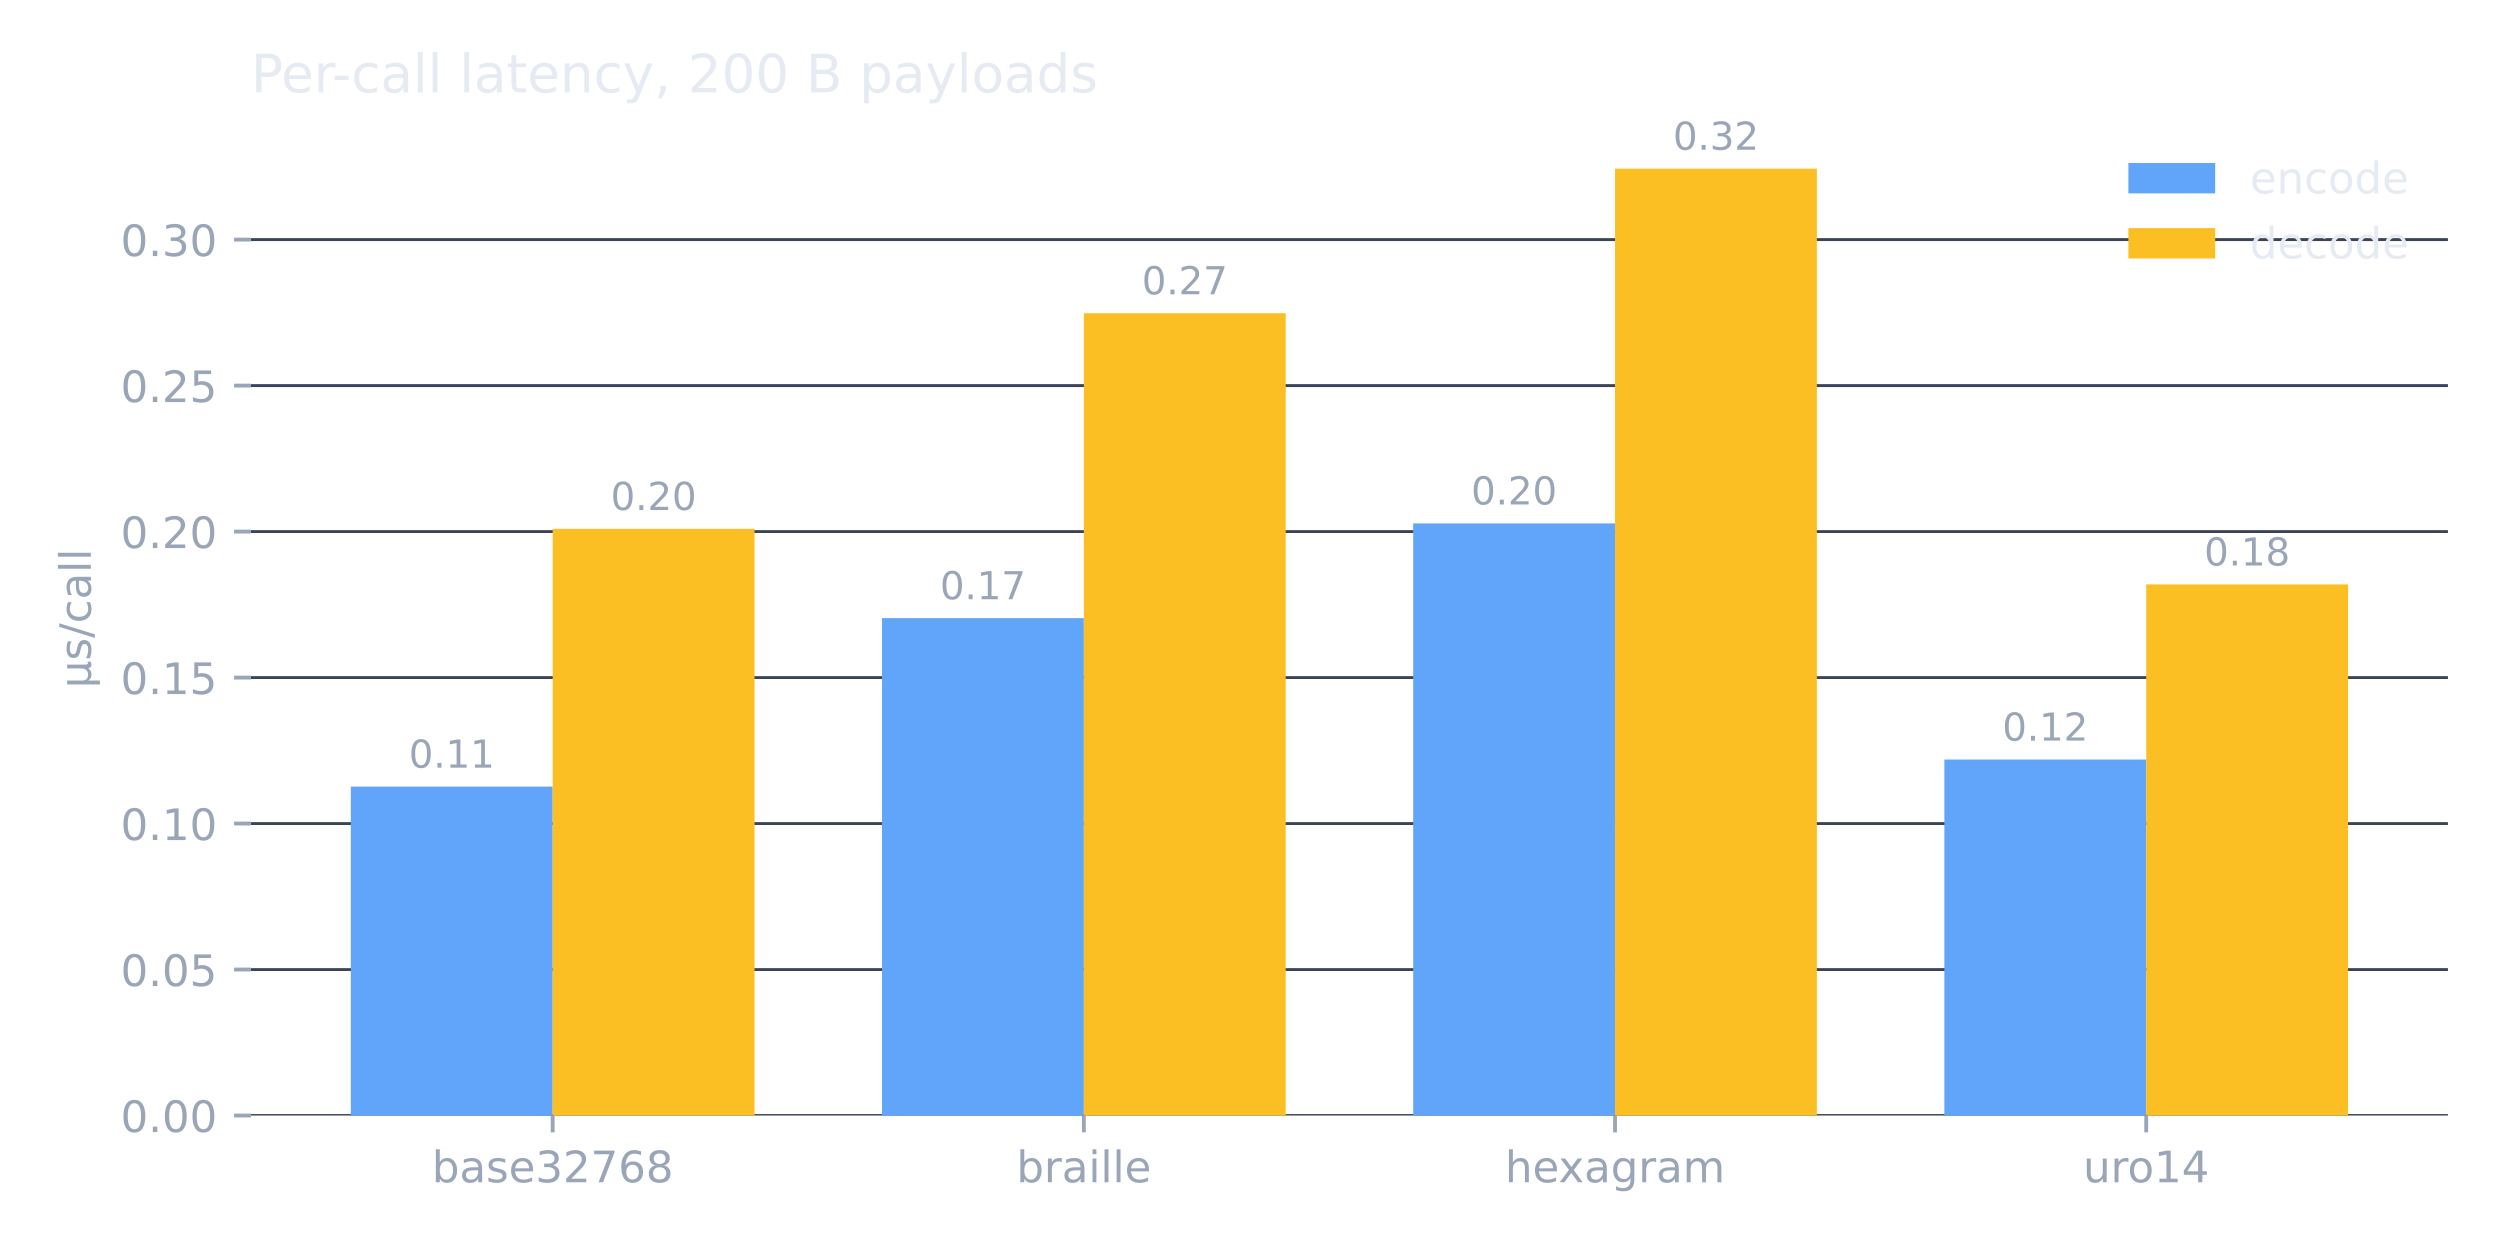
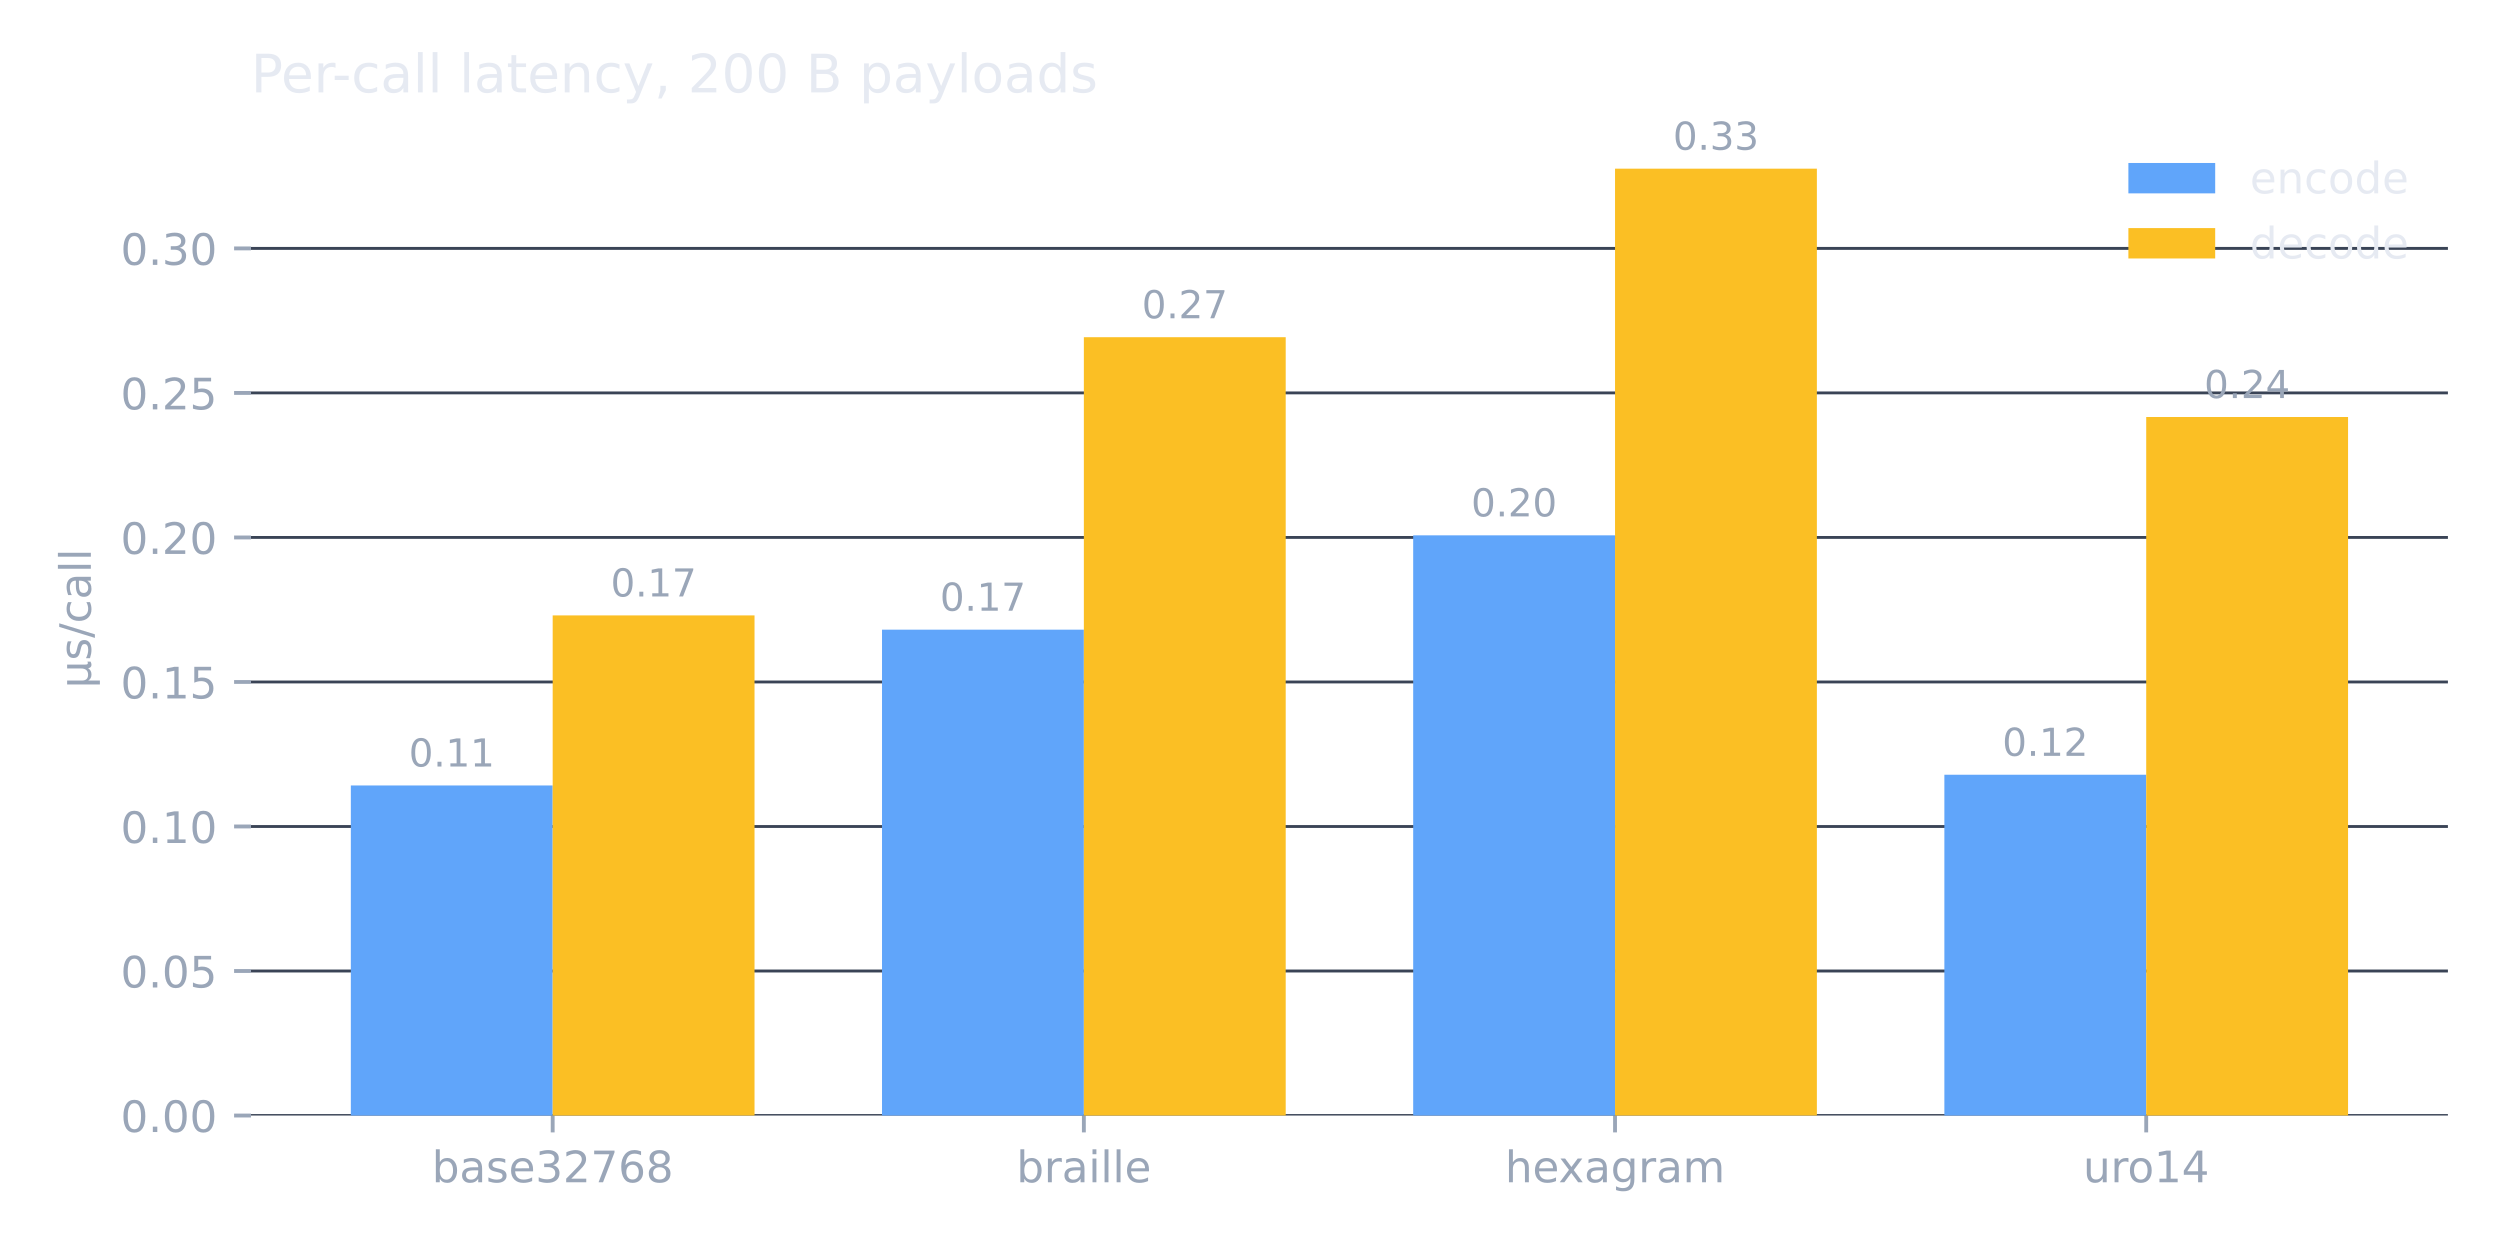
<svg xmlns="http://www.w3.org/2000/svg" xmlns:xlink="http://www.w3.org/1999/xlink" width="518.4pt" height="259.2pt" viewBox="0 0 518.4 259.2" version="1.1">
  <defs>
    <style type="text/css">*{stroke-linejoin: round; stroke-linecap: butt}</style>
  </defs>
  <g id="figure_1">
    <g id="patch_1">
      <path d="M 0 259.2  L 518.4 259.2  L 518.4 0  L 0 0  L 0 259.2  z " style="fill: none; opacity: 0" />
    </g>
    <g id="axes_1">
      <g id="patch_2">
        <path d="M 52.042 231.318  L 507.6 231.318  L 507.6 25.157  L 52.042 25.157  L 52.042 231.318  z " style="fill: none" />
      </g>
      <g id="matplotlib.axis_1">
        <g id="xtick_1">
          <g id="line2d_1">
            <defs>
              <path id="m7f91344757" d="M 0 0  L 0 3.5  " style="stroke: #9aa6b8; stroke-width: 0.8" />
            </defs>
            <g>
              <use xlink:href="#m7f91344757" x="114.604" y="231.318" style="fill: #9aa6b8; stroke: #9aa6b8; stroke-width: 0.8" />
            </g>
          </g>
          <g id="text_1">
            <g style="fill: #9aa6b8" transform="translate(89.56101 245.1565) scale(0.09 -0.09)">
              <defs>
                <path id="DejaVuSans-45" d="M 3116 1747  Q 3116 2381 2855 2742  Q 2594 3103 2138 3103  Q 1681 3103 1420 2742  Q 1159 2381 1159 1747  Q 1159 1113 1420 752  Q 1681 391 2138 391  Q 2594 391 2855 752  Q 3116 1113 3116 1747  z M 1159 2969  Q 1341 3281 1617 3432  Q 1894 3584 2278 3584  Q 2916 3584 3314 3078  Q 3713 2572 3713 1747  Q 3713 922 3314 415  Q 2916 -91 2278 -91  Q 1894 -91 1617 61  Q 1341 213 1159 525  L 1159 0  L 581 0  L 581 4863  L 1159 4863  L 1159 2969  z " transform="scale(0.015625)" />
                <path id="DejaVuSans-44" d="M 2194 1759  Q 1497 1759 1228 1600  Q 959 1441 959 1056  Q 959 750 1161 570  Q 1363 391 1709 391  Q 2188 391 2477 730  Q 2766 1069 2766 1631  L 2766 1759  L 2194 1759  z M 3341 1997  L 3341 0  L 2766 0  L 2766 531  Q 2569 213 2275 61  Q 1981 -91 1556 -91  Q 1019 -91 701 211  Q 384 513 384 1019  Q 384 1609 779 1909  Q 1175 2209 1959 2209  L 2766 2209  L 2766 2266  Q 2766 2663 2505 2880  Q 2244 3097 1772 3097  Q 1472 3097 1187 3025  Q 903 2953 641 2809  L 641 3341  Q 956 3463 1253 3523  Q 1550 3584 1831 3584  Q 2591 3584 2966 3190  Q 3341 2797 3341 1997  z " transform="scale(0.015625)" />
                <path id="DejaVuSans-56" d="M 2834 3397  L 2834 2853  Q 2591 2978 2328 3040  Q 2066 3103 1784 3103  Q 1356 3103 1142 2972  Q 928 2841 928 2578  Q 928 2378 1081 2264  Q 1234 2150 1697 2047  L 1894 2003  Q 2506 1872 2764 1633  Q 3022 1394 3022 966  Q 3022 478 2636 193  Q 2250 -91 1575 -91  Q 1294 -91 989 -36  Q 684 19 347 128  L 347 722  Q 666 556 975 473  Q 1284 391 1588 391  Q 1994 391 2212 530  Q 2431 669 2431 922  Q 2431 1156 2273 1281  Q 2116 1406 1581 1522  L 1381 1569  Q 847 1681 609 1914  Q 372 2147 372 2553  Q 372 3047 722 3315  Q 1072 3584 1716 3584  Q 2034 3584 2315 3537  Q 2597 3491 2834 3397  z " transform="scale(0.015625)" />
                <path id="DejaVuSans-48" d="M 3597 1894  L 3597 1613  L 953 1613  Q 991 1019 1311 708  Q 1631 397 2203 397  Q 2534 397 2845 478  Q 3156 559 3463 722  L 3463 178  Q 3153 47 2828 -22  Q 2503 -91 2169 -91  Q 1331 -91 842 396  Q 353 884 353 1716  Q 353 2575 817 3079  Q 1281 3584 2069 3584  Q 2775 3584 3186 3129  Q 3597 2675 3597 1894  z M 3022 2063  Q 3016 2534 2758 2815  Q 2500 3097 2075 3097  Q 1594 3097 1305 2825  Q 1016 2553 972 2059  L 3022 2063  z " transform="scale(0.015625)" />
                <path id="DejaVuSans-16" d="M 2597 2516  Q 3050 2419 3304 2112  Q 3559 1806 3559 1356  Q 3559 666 3084 287  Q 2609 -91 1734 -91  Q 1441 -91 1130 -33  Q 819 25 488 141  L 488 750  Q 750 597 1062 519  Q 1375 441 1716 441  Q 2309 441 2620 675  Q 2931 909 2931 1356  Q 2931 1769 2642 2001  Q 2353 2234 1838 2234  L 1294 2234  L 1294 2753  L 1863 2753  Q 2328 2753 2575 2939  Q 2822 3125 2822 3475  Q 2822 3834 2567 4026  Q 2313 4219 1838 4219  Q 1578 4219 1281 4162  Q 984 4106 628 3988  L 628 4550  Q 988 4650 1302 4700  Q 1616 4750 1894 4750  Q 2613 4750 3031 4423  Q 3450 4097 3450 3541  Q 3450 3153 3228 2886  Q 3006 2619 2597 2516  z " transform="scale(0.015625)" />
                <path id="DejaVuSans-15" d="M 1228 531  L 3431 531  L 3431 0  L 469 0  L 469 531  Q 828 903 1448 1529  Q 2069 2156 2228 2338  Q 2531 2678 2651 2914  Q 2772 3150 2772 3378  Q 2772 3750 2511 3984  Q 2250 4219 1831 4219  Q 1534 4219 1204 4116  Q 875 4013 500 3803  L 500 4441  Q 881 4594 1212 4672  Q 1544 4750 1819 4750  Q 2544 4750 2975 4387  Q 3406 4025 3406 3419  Q 3406 3131 3298 2873  Q 3191 2616 2906 2266  Q 2828 2175 2409 1742  Q 1991 1309 1228 531  z " transform="scale(0.015625)" />
                <path id="DejaVuSans-1a" d="M 525 4666  L 3525 4666  L 3525 4397  L 1831 0  L 1172 0  L 2766 4134  L 525 4134  L 525 4666  z " transform="scale(0.015625)" />
                <path id="DejaVuSans-19" d="M 2113 2584  Q 1688 2584 1439 2293  Q 1191 2003 1191 1497  Q 1191 994 1439 701  Q 1688 409 2113 409  Q 2538 409 2786 701  Q 3034 994 3034 1497  Q 3034 2003 2786 2293  Q 2538 2584 2113 2584  z M 3366 4563  L 3366 3988  Q 3128 4100 2886 4159  Q 2644 4219 2406 4219  Q 1781 4219 1451 3797  Q 1122 3375 1075 2522  Q 1259 2794 1537 2939  Q 1816 3084 2150 3084  Q 2853 3084 3261 2657  Q 3669 2231 3669 1497  Q 3669 778 3244 343  Q 2819 -91 2113 -91  Q 1303 -91 875 529  Q 447 1150 447 2328  Q 447 3434 972 4092  Q 1497 4750 2381 4750  Q 2619 4750 2861 4703  Q 3103 4656 3366 4563  z " transform="scale(0.015625)" />
                <path id="DejaVuSans-1b" d="M 2034 2216  Q 1584 2216 1326 1975  Q 1069 1734 1069 1313  Q 1069 891 1326 650  Q 1584 409 2034 409  Q 2484 409 2743 651  Q 3003 894 3003 1313  Q 3003 1734 2745 1975  Q 2488 2216 2034 2216  z M 1403 2484  Q 997 2584 770 2862  Q 544 3141 544 3541  Q 544 4100 942 4425  Q 1341 4750 2034 4750  Q 2731 4750 3128 4425  Q 3525 4100 3525 3541  Q 3525 3141 3298 2862  Q 3072 2584 2669 2484  Q 3125 2378 3379 2068  Q 3634 1759 3634 1313  Q 3634 634 3220 271  Q 2806 -91 2034 -91  Q 1263 -91 848 271  Q 434 634 434 1313  Q 434 1759 690 2068  Q 947 2378 1403 2484  z M 1172 3481  Q 1172 3119 1398 2916  Q 1625 2713 2034 2713  Q 2441 2713 2670 2916  Q 2900 3119 2900 3481  Q 2900 3844 2670 4047  Q 2441 4250 2034 4250  Q 1625 4250 1398 4047  Q 1172 3844 1172 3481  z " transform="scale(0.015625)" />
              </defs>
              <use xlink:href="#DejaVuSans-45" />
              <use xlink:href="#DejaVuSans-44" transform="translate(63.48438 0)" />
              <use xlink:href="#DejaVuSans-56" transform="translate(124.7656 0)" />
              <use xlink:href="#DejaVuSans-48" transform="translate(176.8594 0)" />
              <use xlink:href="#DejaVuSans-16" transform="translate(238.3906 0)" />
              <use xlink:href="#DejaVuSans-15" transform="translate(302.0156 0)" />
              <use xlink:href="#DejaVuSans-1a" transform="translate(365.6406 0)" />
              <use xlink:href="#DejaVuSans-19" transform="translate(429.2656 0)" />
              <use xlink:href="#DejaVuSans-1b" transform="translate(492.8906 0)" />
            </g>
          </g>
        </g>
        <g id="xtick_2">
          <g id="line2d_2">
            <g>
              <use xlink:href="#m7f91344757" x="224.749" y="231.318" style="fill: #9aa6b8; stroke: #9aa6b8; stroke-width: 0.8" />
            </g>
          </g>
          <g id="text_2">
            <g style="fill: #9aa6b8" transform="translate(210.765 245.1565) scale(0.09 -0.09)">
              <defs>
                <path id="DejaVuSans-55" d="M 2631 2963  Q 2534 3019 2420 3045  Q 2306 3072 2169 3072  Q 1681 3072 1420 2755  Q 1159 2438 1159 1844  L 1159 0  L 581 0  L 581 3500  L 1159 3500  L 1159 2956  Q 1341 3275 1631 3429  Q 1922 3584 2338 3584  Q 2397 3584 2469 3576  Q 2541 3569 2628 3553  L 2631 2963  z " transform="scale(0.015625)" />
                <path id="DejaVuSans-4c" d="M 603 3500  L 1178 3500  L 1178 0  L 603 0  L 603 3500  z M 603 4863  L 1178 4863  L 1178 4134  L 603 4134  L 603 4863  z " transform="scale(0.015625)" />
                <path id="DejaVuSans-4f" d="M 603 4863  L 1178 4863  L 1178 0  L 603 0  L 603 4863  z " transform="scale(0.015625)" />
              </defs>
              <use xlink:href="#DejaVuSans-45" />
              <use xlink:href="#DejaVuSans-55" transform="translate(63.48438 0)" />
              <use xlink:href="#DejaVuSans-44" transform="translate(104.5938 0)" />
              <use xlink:href="#DejaVuSans-4c" transform="translate(165.875 0)" />
              <use xlink:href="#DejaVuSans-4f" transform="translate(193.6562 0)" />
              <use xlink:href="#DejaVuSans-4f" transform="translate(221.4375 0)" />
              <use xlink:href="#DejaVuSans-48" transform="translate(249.2188 0)" />
            </g>
          </g>
        </g>
        <g id="xtick_3">
          <g id="line2d_3">
            <g>
              <use xlink:href="#m7f91344757" x="334.893" y="231.318" style="fill: #9aa6b8; stroke: #9aa6b8; stroke-width: 0.8" />
            </g>
          </g>
          <g id="text_3">
            <g style="fill: #9aa6b8" transform="translate(312.0826 245.1565) scale(0.09 -0.09)">
              <defs>
                <path id="DejaVuSans-4b" d="M 3513 2113  L 3513 0  L 2938 0  L 2938 2094  Q 2938 2591 2744 2837  Q 2550 3084 2163 3084  Q 1697 3084 1428 2787  Q 1159 2491 1159 1978  L 1159 0  L 581 0  L 581 4863  L 1159 4863  L 1159 2956  Q 1366 3272 1645 3428  Q 1925 3584 2291 3584  Q 2894 3584 3203 3211  Q 3513 2838 3513 2113  z " transform="scale(0.015625)" />
                <path id="DejaVuSans-5b" d="M 3513 3500  L 2247 1797  L 3578 0  L 2900 0  L 1881 1375  L 863 0  L 184 0  L 1544 1831  L 300 3500  L 978 3500  L 1906 2253  L 2834 3500  L 3513 3500  z " transform="scale(0.015625)" />
                <path id="DejaVuSans-4a" d="M 2906 1791  Q 2906 2416 2648 2759  Q 2391 3103 1925 3103  Q 1463 3103 1205 2759  Q 947 2416 947 1791  Q 947 1169 1205 825  Q 1463 481 1925 481  Q 2391 481 2648 825  Q 2906 1169 2906 1791  z M 3481 434  Q 3481 -459 3084 -895  Q 2688 -1331 1869 -1331  Q 1566 -1331 1297 -1286  Q 1028 -1241 775 -1147  L 775 -588  Q 1028 -725 1275 -790  Q 1522 -856 1778 -856  Q 2344 -856 2625 -561  Q 2906 -266 2906 331  L 2906 616  Q 2728 306 2450 153  Q 2172 0 1784 0  Q 1141 0 747 490  Q 353 981 353 1791  Q 353 2603 747 3093  Q 1141 3584 1784 3584  Q 2172 3584 2450 3431  Q 2728 3278 2906 2969  L 2906 3500  L 3481 3500  L 3481 434  z " transform="scale(0.015625)" />
                <path id="DejaVuSans-50" d="M 3328 2828  Q 3544 3216 3844 3400  Q 4144 3584 4550 3584  Q 5097 3584 5394 3201  Q 5691 2819 5691 2113  L 5691 0  L 5113 0  L 5113 2094  Q 5113 2597 4934 2840  Q 4756 3084 4391 3084  Q 3944 3084 3684 2787  Q 3425 2491 3425 1978  L 3425 0  L 2847 0  L 2847 2094  Q 2847 2600 2669 2842  Q 2491 3084 2119 3084  Q 1678 3084 1418 2786  Q 1159 2488 1159 1978  L 1159 0  L 581 0  L 581 3500  L 1159 3500  L 1159 2956  Q 1356 3278 1631 3431  Q 1906 3584 2284 3584  Q 2666 3584 2933 3390  Q 3200 3197 3328 2828  z " transform="scale(0.015625)" />
              </defs>
              <use xlink:href="#DejaVuSans-4b" />
              <use xlink:href="#DejaVuSans-48" transform="translate(63.375 0)" />
              <use xlink:href="#DejaVuSans-5b" transform="translate(123.1562 0)" />
              <use xlink:href="#DejaVuSans-44" transform="translate(182.3438 0)" />
              <use xlink:href="#DejaVuSans-4a" transform="translate(243.625 0)" />
              <use xlink:href="#DejaVuSans-55" transform="translate(307.1094 0)" />
              <use xlink:href="#DejaVuSans-44" transform="translate(348.2188 0)" />
              <use xlink:href="#DejaVuSans-50" transform="translate(409.5 0)" />
            </g>
          </g>
        </g>
        <g id="xtick_4">
          <g id="line2d_4">
            <g>
              <use xlink:href="#m7f91344757" x="445.038" y="231.318" style="fill: #9aa6b8; stroke: #9aa6b8; stroke-width: 0.8" />
            </g>
          </g>
          <g id="text_4">
            <g style="fill: #9aa6b8" transform="translate(431.9555 245.1558) scale(0.09 -0.09)">
              <defs>
                <path id="DejaVuSans-58" d="M 544 1381  L 544 3500  L 1119 3500  L 1119 1403  Q 1119 906 1312 657  Q 1506 409 1894 409  Q 2359 409 2629 706  Q 2900 1003 2900 1516  L 2900 3500  L 3475 3500  L 3475 0  L 2900 0  L 2900 538  Q 2691 219 2414 64  Q 2138 -91 1772 -91  Q 1169 -91 856 284  Q 544 659 544 1381  z M 1991 3584  L 1991 3584  z " transform="scale(0.015625)" />
                <path id="DejaVuSans-52" d="M 1959 3097  Q 1497 3097 1228 2736  Q 959 2375 959 1747  Q 959 1119 1226 758  Q 1494 397 1959 397  Q 2419 397 2687 759  Q 2956 1122 2956 1747  Q 2956 2369 2687 2733  Q 2419 3097 1959 3097  z M 1959 3584  Q 2709 3584 3137 3096  Q 3566 2609 3566 1747  Q 3566 888 3137 398  Q 2709 -91 1959 -91  Q 1206 -91 779 398  Q 353 888 353 1747  Q 353 2609 779 3096  Q 1206 3584 1959 3584  z " transform="scale(0.015625)" />
                <path id="DejaVuSans-14" d="M 794 531  L 1825 531  L 1825 4091  L 703 3866  L 703 4441  L 1819 4666  L 2450 4666  L 2450 531  L 3481 531  L 3481 0  L 794 0  L 794 531  z " transform="scale(0.015625)" />
                <path id="DejaVuSans-17" d="M 2419 4116  L 825 1625  L 2419 1625  L 2419 4116  z M 2253 4666  L 3047 4666  L 3047 1625  L 3713 1625  L 3713 1100  L 3047 1100  L 3047 0  L 2419 0  L 2419 1100  L 313 1100  L 313 1709  L 2253 4666  z " transform="scale(0.015625)" />
              </defs>
              <use xlink:href="#DejaVuSans-58" />
              <use xlink:href="#DejaVuSans-55" transform="translate(63.375 0)" />
              <use xlink:href="#DejaVuSans-52" transform="translate(102.2812 0)" />
              <use xlink:href="#DejaVuSans-14" transform="translate(163.4688 0)" />
              <use xlink:href="#DejaVuSans-17" transform="translate(227.0938 0)" />
            </g>
          </g>
        </g>
      </g>
      <g id="matplotlib.axis_2">
        <g id="ytick_1">
          <g id="line2d_5">
            <path d="M 52.042 231.318  L 507.6 231.318  " clip-path="url(#pdcb74212b1)" style="fill: none; stroke: #3a4456; stroke-width: 0.6; stroke-linecap: square" />
          </g>
          <g id="line2d_6">
            <defs>
              <path id="m3dd52c16f3" d="M 0 0  L -3.5 0  " style="stroke: #9aa6b8; stroke-width: 0.8" />
            </defs>
            <g>
              <use xlink:href="#m3dd52c16f3" x="52.042" y="231.318" style="fill: #9aa6b8; stroke: #9aa6b8; stroke-width: 0.8" />
            </g>
          </g>
          <g id="text_5">
            <g style="fill: #9aa6b8" transform="translate(25.00305 234.7368) scale(0.09 -0.09)">
              <defs>
                <path id="DejaVuSans-13" d="M 2034 4250  Q 1547 4250 1301 3770  Q 1056 3291 1056 2328  Q 1056 1369 1301 889  Q 1547 409 2034 409  Q 2525 409 2770 889  Q 3016 1369 3016 2328  Q 3016 3291 2770 3770  Q 2525 4250 2034 4250  z M 2034 4750  Q 2819 4750 3233 4129  Q 3647 3509 3647 2328  Q 3647 1150 3233 529  Q 2819 -91 2034 -91  Q 1250 -91 836 529  Q 422 1150 422 2328  Q 422 3509 836 4129  Q 1250 4750 2034 4750  z " transform="scale(0.015625)" />
                <path id="DejaVuSans-11" d="M 684 794  L 1344 794  L 1344 0  L 684 0  L 684 794  z " transform="scale(0.015625)" />
              </defs>
              <use xlink:href="#DejaVuSans-13" />
              <use xlink:href="#DejaVuSans-11" transform="translate(63.625 0)" />
              <use xlink:href="#DejaVuSans-13" transform="translate(95.40625 0)" />
              <use xlink:href="#DejaVuSans-13" transform="translate(159.0312 0)" />
            </g>
          </g>
        </g>
        <g id="ytick_2">
          <g id="line2d_7">
-             <path d="M 52.042 201.046  L 507.6 201.046  " clip-path="url(#pdcb74212b1)" style="fill: none; stroke: #3a4456; stroke-width: 0.6; stroke-linecap: square" />
+             <path d="M 52.042 201.349  L 507.6 201.349  " clip-path="url(#pdcb74212b1)" style="fill: none; stroke: #3a4456; stroke-width: 0.6; stroke-linecap: square" />
          </g>
          <g id="line2d_8">
            <g>
-               <use xlink:href="#m3dd52c16f3" x="52.042" y="201.046" style="fill: #9aa6b8; stroke: #9aa6b8; stroke-width: 0.8" />
+               <use xlink:href="#m3dd52c16f3" x="52.042" y="201.349" style="fill: #9aa6b8; stroke: #9aa6b8; stroke-width: 0.8" />
            </g>
          </g>
          <g id="text_6">
-             <g style="fill: #9aa6b8" transform="translate(25.00305 204.4645) scale(0.09 -0.09)">
+             <g style="fill: #9aa6b8" transform="translate(25.00305 204.7682) scale(0.09 -0.09)">
              <defs>
                <path id="DejaVuSans-18" d="M 691 4666  L 3169 4666  L 3169 4134  L 1269 4134  L 1269 2991  Q 1406 3038 1543 3061  Q 1681 3084 1819 3084  Q 2600 3084 3056 2656  Q 3513 2228 3513 1497  Q 3513 744 3044 326  Q 2575 -91 1722 -91  Q 1428 -91 1123 -41  Q 819 9 494 109  L 494 744  Q 775 591 1075 516  Q 1375 441 1709 441  Q 2250 441 2565 725  Q 2881 1009 2881 1497  Q 2881 1984 2565 2268  Q 2250 2553 1709 2553  Q 1456 2553 1204 2497  Q 953 2441 691 2322  L 691 4666  z " transform="scale(0.015625)" />
              </defs>
              <use xlink:href="#DejaVuSans-13" />
              <use xlink:href="#DejaVuSans-11" transform="translate(63.625 0)" />
              <use xlink:href="#DejaVuSans-13" transform="translate(95.40625 0)" />
              <use xlink:href="#DejaVuSans-18" transform="translate(159.0312 0)" />
            </g>
          </g>
        </g>
        <g id="ytick_3">
          <g id="line2d_9">
-             <path d="M 52.042 170.773  L 507.6 170.773  " clip-path="url(#pdcb74212b1)" style="fill: none; stroke: #3a4456; stroke-width: 0.6; stroke-linecap: square" />
+             <path d="M 52.042 171.381  L 507.6 171.381  " clip-path="url(#pdcb74212b1)" style="fill: none; stroke: #3a4456; stroke-width: 0.6; stroke-linecap: square" />
          </g>
          <g id="line2d_10">
            <g>
-               <use xlink:href="#m3dd52c16f3" x="52.042" y="170.773" style="fill: #9aa6b8; stroke: #9aa6b8; stroke-width: 0.8" />
+               <use xlink:href="#m3dd52c16f3" x="52.042" y="171.381" style="fill: #9aa6b8; stroke: #9aa6b8; stroke-width: 0.8" />
            </g>
          </g>
          <g id="text_7">
-             <g style="fill: #9aa6b8" transform="translate(25.00305 174.1921) scale(0.09 -0.09)">
+             <g style="fill: #9aa6b8" transform="translate(25.00305 174.7996) scale(0.09 -0.09)">
              <use xlink:href="#DejaVuSans-13" />
              <use xlink:href="#DejaVuSans-11" transform="translate(63.625 0)" />
              <use xlink:href="#DejaVuSans-14" transform="translate(95.40625 0)" />
              <use xlink:href="#DejaVuSans-13" transform="translate(159.0312 0)" />
            </g>
          </g>
        </g>
        <g id="ytick_4">
          <g id="line2d_11">
-             <path d="M 52.042 140.501  L 507.6 140.501  " clip-path="url(#pdcb74212b1)" style="fill: none; stroke: #3a4456; stroke-width: 0.6; stroke-linecap: square" />
+             <path d="M 52.042 141.412  L 507.6 141.412  " clip-path="url(#pdcb74212b1)" style="fill: none; stroke: #3a4456; stroke-width: 0.6; stroke-linecap: square" />
          </g>
          <g id="line2d_12">
            <g>
-               <use xlink:href="#m3dd52c16f3" x="52.042" y="140.501" style="fill: #9aa6b8; stroke: #9aa6b8; stroke-width: 0.8" />
+               <use xlink:href="#m3dd52c16f3" x="52.042" y="141.412" style="fill: #9aa6b8; stroke: #9aa6b8; stroke-width: 0.8" />
            </g>
          </g>
          <g id="text_8">
-             <g style="fill: #9aa6b8" transform="translate(25.00305 143.9197) scale(0.09 -0.09)">
+             <g style="fill: #9aa6b8" transform="translate(25.00305 144.831) scale(0.09 -0.09)">
              <use xlink:href="#DejaVuSans-13" />
              <use xlink:href="#DejaVuSans-11" transform="translate(63.625 0)" />
              <use xlink:href="#DejaVuSans-14" transform="translate(95.40625 0)" />
              <use xlink:href="#DejaVuSans-18" transform="translate(159.0312 0)" />
            </g>
          </g>
        </g>
        <g id="ytick_5">
          <g id="line2d_13">
-             <path d="M 52.042 110.228  L 507.6 110.228  " clip-path="url(#pdcb74212b1)" style="fill: none; stroke: #3a4456; stroke-width: 0.6; stroke-linecap: square" />
+             <path d="M 52.042 111.443  L 507.6 111.443  " clip-path="url(#pdcb74212b1)" style="fill: none; stroke: #3a4456; stroke-width: 0.6; stroke-linecap: square" />
          </g>
          <g id="line2d_14">
            <g>
-               <use xlink:href="#m3dd52c16f3" x="52.042" y="110.228" style="fill: #9aa6b8; stroke: #9aa6b8; stroke-width: 0.8" />
+               <use xlink:href="#m3dd52c16f3" x="52.042" y="111.443" style="fill: #9aa6b8; stroke: #9aa6b8; stroke-width: 0.8" />
            </g>
          </g>
          <g id="text_9">
-             <g style="fill: #9aa6b8" transform="translate(25.00305 113.6474) scale(0.09 -0.09)">
+             <g style="fill: #9aa6b8" transform="translate(25.00305 114.8623) scale(0.09 -0.09)">
              <use xlink:href="#DejaVuSans-13" />
              <use xlink:href="#DejaVuSans-11" transform="translate(63.625 0)" />
              <use xlink:href="#DejaVuSans-15" transform="translate(95.40625 0)" />
              <use xlink:href="#DejaVuSans-13" transform="translate(159.0312 0)" />
            </g>
          </g>
        </g>
        <g id="ytick_6">
          <g id="line2d_15">
-             <path d="M 52.042 79.956  L 507.6 79.956  " clip-path="url(#pdcb74212b1)" style="fill: none; stroke: #3a4456; stroke-width: 0.6; stroke-linecap: square" />
+             <path d="M 52.042 81.475  L 507.6 81.475  " clip-path="url(#pdcb74212b1)" style="fill: none; stroke: #3a4456; stroke-width: 0.6; stroke-linecap: square" />
          </g>
          <g id="line2d_16">
            <g>
-               <use xlink:href="#m3dd52c16f3" x="52.042" y="79.956" style="fill: #9aa6b8; stroke: #9aa6b8; stroke-width: 0.8" />
+               <use xlink:href="#m3dd52c16f3" x="52.042" y="81.475" style="fill: #9aa6b8; stroke: #9aa6b8; stroke-width: 0.8" />
            </g>
          </g>
          <g id="text_10">
-             <g style="fill: #9aa6b8" transform="translate(25.00305 83.37498) scale(0.09 -0.09)">
+             <g style="fill: #9aa6b8" transform="translate(25.00305 84.89372) scale(0.09 -0.09)">
              <use xlink:href="#DejaVuSans-13" />
              <use xlink:href="#DejaVuSans-11" transform="translate(63.625 0)" />
              <use xlink:href="#DejaVuSans-15" transform="translate(95.40625 0)" />
              <use xlink:href="#DejaVuSans-18" transform="translate(159.0312 0)" />
            </g>
          </g>
        </g>
        <g id="ytick_7">
          <g id="line2d_17">
-             <path d="M 52.042 49.684  L 507.6 49.684  " clip-path="url(#pdcb74212b1)" style="fill: none; stroke: #3a4456; stroke-width: 0.6; stroke-linecap: square" />
+             <path d="M 52.042 51.506  L 507.6 51.506  " clip-path="url(#pdcb74212b1)" style="fill: none; stroke: #3a4456; stroke-width: 0.6; stroke-linecap: square" />
          </g>
          <g id="line2d_18">
            <g>
-               <use xlink:href="#m3dd52c16f3" x="52.042" y="49.684" style="fill: #9aa6b8; stroke: #9aa6b8; stroke-width: 0.8" />
+               <use xlink:href="#m3dd52c16f3" x="52.042" y="51.506" style="fill: #9aa6b8; stroke: #9aa6b8; stroke-width: 0.8" />
            </g>
          </g>
          <g id="text_11">
-             <g style="fill: #9aa6b8" transform="translate(25.00305 53.10261) scale(0.09 -0.09)">
+             <g style="fill: #9aa6b8" transform="translate(25.00305 54.9251) scale(0.09 -0.09)">
              <use xlink:href="#DejaVuSans-13" />
              <use xlink:href="#DejaVuSans-11" transform="translate(63.625 0)" />
              <use xlink:href="#DejaVuSans-16" transform="translate(95.40625 0)" />
              <use xlink:href="#DejaVuSans-13" transform="translate(159.0312 0)" />
            </g>
          </g>
        </g>
        <g id="text_12">
          <g style="fill: #9aa6b8" transform="translate(18.84094 142.6932) rotate(-90) scale(0.09 -0.09)">
            <defs>
              <path id="DejaVuSans-350" d="M 544 -1331  L 544 3500  L 1119 3500  L 1119 1325  Q 1119 872 1334 640  Q 1550 409 1972 409  Q 2434 409 2667 671  Q 2900 934 2900 1459  L 2900 3500  L 3475 3500  L 3475 806  Q 3475 619 3529 530  Q 3584 441 3700 441  Q 3728 441 3778 458  Q 3828 475 3916 513  L 3916 50  Q 3788 -22 3673 -56  Q 3559 -91 3450 -91  Q 3234 -91 3106 31  Q 2978 153 2931 403  Q 2775 156 2548 32  Q 2322 -91 2016 -91  Q 1697 -91 1473 31  Q 1250 153 1119 397  L 1119 -1331  L 544 -1331  z " transform="scale(0.015625)" />
              <path id="DejaVuSans-12" d="M 1625 4666  L 2156 4666  L 531 -594  L 0 -594  L 1625 4666  z " transform="scale(0.015625)" />
              <path id="DejaVuSans-46" d="M 3122 3366  L 3122 2828  Q 2878 2963 2633 3030  Q 2388 3097 2138 3097  Q 1578 3097 1268 2742  Q 959 2388 959 1747  Q 959 1106 1268 751  Q 1578 397 2138 397  Q 2388 397 2633 464  Q 2878 531 3122 666  L 3122 134  Q 2881 22 2623 -34  Q 2366 -91 2075 -91  Q 1284 -91 818 406  Q 353 903 353 1747  Q 353 2603 823 3093  Q 1294 3584 2113 3584  Q 2378 3584 2631 3529  Q 2884 3475 3122 3366  z " transform="scale(0.015625)" />
            </defs>
            <use xlink:href="#DejaVuSans-350" />
            <use xlink:href="#DejaVuSans-56" transform="translate(63.625 0)" />
            <use xlink:href="#DejaVuSans-12" transform="translate(115.7188 0)" />
            <use xlink:href="#DejaVuSans-46" transform="translate(149.4062 0)" />
            <use xlink:href="#DejaVuSans-44" transform="translate(204.3906 0)" />
            <use xlink:href="#DejaVuSans-4f" transform="translate(265.6719 0)" />
            <use xlink:href="#DejaVuSans-4f" transform="translate(293.4531 0)" />
          </g>
        </g>
      </g>
      <g id="patch_3">
-         <path d="M 72.749 231.318  L 114.604 231.318  L 114.604 163.11  L 72.749 163.11  z " clip-path="url(#pdcb74212b1)" style="fill: #60a5fa" />
+         <path d="M 72.749 231.318  L 114.604 231.318  L 114.604 162.869  L 72.749 162.869  z " clip-path="url(#pdcb74212b1)" style="fill: #60a5fa" />
      </g>
      <g id="patch_4">
-         <path d="M 182.894 231.318  L 224.749 231.318  L 224.749 128.181  L 182.894 128.181  z " clip-path="url(#pdcb74212b1)" style="fill: #60a5fa" />
+         <path d="M 182.894 231.318  L 224.749 231.318  L 224.749 130.565  L 182.894 130.565  z " clip-path="url(#pdcb74212b1)" style="fill: #60a5fa" />
      </g>
      <g id="patch_5">
-         <path d="M 293.038 231.318  L 334.893 231.318  L 334.893 108.527  L 293.038 108.527  z " clip-path="url(#pdcb74212b1)" style="fill: #60a5fa" />
+         <path d="M 293.038 231.318  L 334.893 231.318  L 334.893 111.001  L 293.038 111.001  z " clip-path="url(#pdcb74212b1)" style="fill: #60a5fa" />
      </g>
      <g id="patch_6">
-         <path d="M 403.183 231.318  L 445.038 231.318  L 445.038 157.5  L 403.183 157.5  z " clip-path="url(#pdcb74212b1)" style="fill: #60a5fa" />
+         <path d="M 403.183 231.318  L 445.038 231.318  L 445.038 160.653  L 403.183 160.653  z " clip-path="url(#pdcb74212b1)" style="fill: #60a5fa" />
      </g>
      <g id="patch_7">
-         <path d="M 114.604 231.318  L 156.459 231.318  L 156.459 109.67  L 114.604 109.67  z " clip-path="url(#pdcb74212b1)" style="fill: #fbbf24" />
+         <path d="M 114.604 231.318  L 156.459 231.318  L 156.459 127.611  L 114.604 127.611  z " clip-path="url(#pdcb74212b1)" style="fill: #fbbf24" />
      </g>
      <g id="patch_8">
-         <path d="M 224.749 231.318  L 266.604 231.318  L 266.604 64.946  L 224.749 64.946  z " clip-path="url(#pdcb74212b1)" style="fill: #fbbf24" />
+         <path d="M 224.749 231.318  L 266.604 231.318  L 266.604 69.92  L 224.749 69.92  z " clip-path="url(#pdcb74212b1)" style="fill: #fbbf24" />
      </g>
      <g id="patch_9">
        <path d="M 334.893 231.318  L 376.748 231.318  L 376.748 34.975  L 334.893 34.975  z " clip-path="url(#pdcb74212b1)" style="fill: #fbbf24" />
      </g>
      <g id="patch_10">
-         <path d="M 445.038 231.318  L 486.893 231.318  L 486.893 121.186  L 445.038 121.186  z " clip-path="url(#pdcb74212b1)" style="fill: #fbbf24" />
+         <path d="M 445.038 231.318  L 486.893 231.318  L 486.893 86.468  L 445.038 86.468  z " clip-path="url(#pdcb74212b1)" style="fill: #fbbf24" />
      </g>
      <g id="text_13">
-         <g style="fill: #9aa6b8" transform="translate(84.7705 159.1884) scale(0.08 -0.08)">
+         <g style="fill: #9aa6b8" transform="translate(84.7705 158.9476) scale(0.08 -0.08)">
          <use xlink:href="#DejaVuSans-13" />
          <use xlink:href="#DejaVuSans-11" transform="translate(63.625 0)" />
          <use xlink:href="#DejaVuSans-14" transform="translate(95.40625 0)" />
          <use xlink:href="#DejaVuSans-14" transform="translate(159.0312 0)" />
        </g>
      </g>
      <g id="text_14">
-         <g style="fill: #9aa6b8" transform="translate(194.9151 124.2591) scale(0.08 -0.08)">
+         <g style="fill: #9aa6b8" transform="translate(194.9151 126.6429) scale(0.08 -0.08)">
          <use xlink:href="#DejaVuSans-13" />
          <use xlink:href="#DejaVuSans-11" transform="translate(63.625 0)" />
          <use xlink:href="#DejaVuSans-14" transform="translate(95.40625 0)" />
          <use xlink:href="#DejaVuSans-1a" transform="translate(159.0312 0)" />
        </g>
      </g>
      <g id="text_15">
-         <g style="fill: #9aa6b8" transform="translate(305.0596 104.6054) scale(0.08 -0.08)">
+         <g style="fill: #9aa6b8" transform="translate(305.0596 107.0794) scale(0.08 -0.08)">
          <use xlink:href="#DejaVuSans-13" />
          <use xlink:href="#DejaVuSans-11" transform="translate(63.625 0)" />
          <use xlink:href="#DejaVuSans-15" transform="translate(95.40625 0)" />
          <use xlink:href="#DejaVuSans-13" transform="translate(159.0312 0)" />
        </g>
      </g>
      <g id="text_16">
-         <g style="fill: #9aa6b8" transform="translate(415.2042 153.5778) scale(0.08 -0.08)">
+         <g style="fill: #9aa6b8" transform="translate(415.2042 156.7307) scale(0.08 -0.08)">
          <use xlink:href="#DejaVuSans-13" />
          <use xlink:href="#DejaVuSans-11" transform="translate(63.625 0)" />
          <use xlink:href="#DejaVuSans-14" transform="translate(95.40625 0)" />
          <use xlink:href="#DejaVuSans-15" transform="translate(159.0312 0)" />
        </g>
      </g>
      <g id="text_17">
-         <g style="fill: #9aa6b8" transform="translate(126.6254 105.7485) scale(0.08 -0.08)">
-           <use xlink:href="#DejaVuSans-13" />
-           <use xlink:href="#DejaVuSans-11" transform="translate(63.625 0)" />
-           <use xlink:href="#DejaVuSans-15" transform="translate(95.40625 0)" />
-           <use xlink:href="#DejaVuSans-13" transform="translate(159.0312 0)" />
+         <g style="fill: #9aa6b8" transform="translate(126.6254 123.6894) scale(0.08 -0.08)">
+           <use xlink:href="#DejaVuSans-13" />
+           <use xlink:href="#DejaVuSans-11" transform="translate(63.625 0)" />
+           <use xlink:href="#DejaVuSans-14" transform="translate(95.40625 0)" />
+           <use xlink:href="#DejaVuSans-1a" transform="translate(159.0312 0)" />
        </g>
      </g>
      <g id="text_18">
-         <g style="fill: #9aa6b8" transform="translate(236.77 61.02442) scale(0.08 -0.08)">
+         <g style="fill: #9aa6b8" transform="translate(236.77 65.99817) scale(0.08 -0.08)">
          <use xlink:href="#DejaVuSans-13" />
          <use xlink:href="#DejaVuSans-11" transform="translate(63.625 0)" />
          <use xlink:href="#DejaVuSans-15" transform="translate(95.40625 0)" />
          <use xlink:href="#DejaVuSans-1a" transform="translate(159.0312 0)" />
        </g>
      </g>
      <g id="text_19">
        <g style="fill: #9aa6b8" transform="translate(346.9145 31.05271) scale(0.08 -0.08)">
          <use xlink:href="#DejaVuSans-13" />
          <use xlink:href="#DejaVuSans-11" transform="translate(63.625 0)" />
          <use xlink:href="#DejaVuSans-16" transform="translate(95.40625 0)" />
-           <use xlink:href="#DejaVuSans-15" transform="translate(159.0312 0)" />
+           <use xlink:href="#DejaVuSans-16" transform="translate(159.0312 0)" />
        </g>
      </g>
      <g id="text_20">
-         <g style="fill: #9aa6b8" transform="translate(457.0591 117.2639) scale(0.08 -0.08)">
-           <use xlink:href="#DejaVuSans-13" />
-           <use xlink:href="#DejaVuSans-11" transform="translate(63.625 0)" />
-           <use xlink:href="#DejaVuSans-14" transform="translate(95.40625 0)" />
-           <use xlink:href="#DejaVuSans-1b" transform="translate(159.0312 0)" />
+         <g style="fill: #9aa6b8" transform="translate(457.0591 82.54635) scale(0.08 -0.08)">
+           <use xlink:href="#DejaVuSans-13" />
+           <use xlink:href="#DejaVuSans-11" transform="translate(63.625 0)" />
+           <use xlink:href="#DejaVuSans-15" transform="translate(95.40625 0)" />
+           <use xlink:href="#DejaVuSans-17" transform="translate(159.0312 0)" />
        </g>
      </g>
      <g id="text_21">
        <g style="fill: #e6eaf2" transform="translate(52.04211 19.15742) scale(0.11 -0.11)">
          <defs>
            <path id="DejaVuSans-33" d="M 1259 4147  L 1259 2394  L 2053 2394  Q 2494 2394 2734 2622  Q 2975 2850 2975 3272  Q 2975 3691 2734 3919  Q 2494 4147 2053 4147  L 1259 4147  z M 628 4666  L 2053 4666  Q 2838 4666 3239 4311  Q 3641 3956 3641 3272  Q 3641 2581 3239 2228  Q 2838 1875 2053 1875  L 1259 1875  L 1259 0  L 628 0  L 628 4666  z " transform="scale(0.015625)" />
            <path id="DejaVuSans-10" d="M 313 2009  L 1997 2009  L 1997 1497  L 313 1497  L 313 2009  z " transform="scale(0.015625)" />
            <path id="DejaVuSans-3" transform="scale(0.015625)" />
            <path id="DejaVuSans-57" d="M 1172 4494  L 1172 3500  L 2356 3500  L 2356 3053  L 1172 3053  L 1172 1153  Q 1172 725 1289 603  Q 1406 481 1766 481  L 2356 481  L 2356 0  L 1766 0  Q 1100 0 847 248  Q 594 497 594 1153  L 594 3053  L 172 3053  L 172 3500  L 594 3500  L 594 4494  L 1172 4494  z " transform="scale(0.015625)" />
            <path id="DejaVuSans-51" d="M 3513 2113  L 3513 0  L 2938 0  L 2938 2094  Q 2938 2591 2744 2837  Q 2550 3084 2163 3084  Q 1697 3084 1428 2787  Q 1159 2491 1159 1978  L 1159 0  L 581 0  L 581 3500  L 1159 3500  L 1159 2956  Q 1366 3272 1645 3428  Q 1925 3584 2291 3584  Q 2894 3584 3203 3211  Q 3513 2838 3513 2113  z " transform="scale(0.015625)" />
            <path id="DejaVuSans-5c" d="M 2059 -325  Q 1816 -950 1584 -1140  Q 1353 -1331 966 -1331  L 506 -1331  L 506 -850  L 844 -850  Q 1081 -850 1212 -737  Q 1344 -625 1503 -206  L 1606 56  L 191 3500  L 800 3500  L 1894 763  L 2988 3500  L 3597 3500  L 2059 -325  z " transform="scale(0.015625)" />
            <path id="DejaVuSans-f" d="M 750 794  L 1409 794  L 1409 256  L 897 -744  L 494 -744  L 750 256  L 750 794  z " transform="scale(0.015625)" />
            <path id="DejaVuSans-25" d="M 1259 2228  L 1259 519  L 2272 519  Q 2781 519 3026 730  Q 3272 941 3272 1375  Q 3272 1813 3026 2020  Q 2781 2228 2272 2228  L 1259 2228  z M 1259 4147  L 1259 2741  L 2194 2741  Q 2656 2741 2882 2914  Q 3109 3088 3109 3444  Q 3109 3797 2882 3972  Q 2656 4147 2194 4147  L 1259 4147  z M 628 4666  L 2241 4666  Q 2963 4666 3353 4366  Q 3744 4066 3744 3513  Q 3744 3084 3544 2831  Q 3344 2578 2956 2516  Q 3422 2416 3680 2098  Q 3938 1781 3938 1306  Q 3938 681 3513 340  Q 3088 0 2303 0  L 628 0  L 628 4666  z " transform="scale(0.015625)" />
            <path id="DejaVuSans-53" d="M 1159 525  L 1159 -1331  L 581 -1331  L 581 3500  L 1159 3500  L 1159 2969  Q 1341 3281 1617 3432  Q 1894 3584 2278 3584  Q 2916 3584 3314 3078  Q 3713 2572 3713 1747  Q 3713 922 3314 415  Q 2916 -91 2278 -91  Q 1894 -91 1617 61  Q 1341 213 1159 525  z M 3116 1747  Q 3116 2381 2855 2742  Q 2594 3103 2138 3103  Q 1681 3103 1420 2742  Q 1159 2381 1159 1747  Q 1159 1113 1420 752  Q 1681 391 2138 391  Q 2594 391 2855 752  Q 3116 1113 3116 1747  z " transform="scale(0.015625)" />
            <path id="DejaVuSans-47" d="M 2906 2969  L 2906 4863  L 3481 4863  L 3481 0  L 2906 0  L 2906 525  Q 2725 213 2448 61  Q 2172 -91 1784 -91  Q 1150 -91 751 415  Q 353 922 353 1747  Q 353 2572 751 3078  Q 1150 3584 1784 3584  Q 2172 3584 2448 3432  Q 2725 3281 2906 2969  z M 947 1747  Q 947 1113 1208 752  Q 1469 391 1925 391  Q 2381 391 2643 752  Q 2906 1113 2906 1747  Q 2906 2381 2643 2742  Q 2381 3103 1925 3103  Q 1469 3103 1208 2742  Q 947 2381 947 1747  z " transform="scale(0.015625)" />
          </defs>
          <use xlink:href="#DejaVuSans-33" />
          <use xlink:href="#DejaVuSans-48" transform="translate(56.73438 0)" />
          <use xlink:href="#DejaVuSans-55" transform="translate(118.2656 0)" />
          <use xlink:href="#DejaVuSans-10" transform="translate(152.9844 0)" />
          <use xlink:href="#DejaVuSans-46" transform="translate(189.0625 0)" />
          <use xlink:href="#DejaVuSans-44" transform="translate(244.0469 0)" />
          <use xlink:href="#DejaVuSans-4f" transform="translate(305.3281 0)" />
          <use xlink:href="#DejaVuSans-4f" transform="translate(333.1094 0)" />
          <use xlink:href="#DejaVuSans-3" transform="translate(360.8906 0)" />
          <use xlink:href="#DejaVuSans-4f" transform="translate(392.6719 0)" />
          <use xlink:href="#DejaVuSans-44" transform="translate(420.4531 0)" />
          <use xlink:href="#DejaVuSans-57" transform="translate(481.7344 0)" />
          <use xlink:href="#DejaVuSans-48" transform="translate(520.9375 0)" />
          <use xlink:href="#DejaVuSans-51" transform="translate(582.4688 0)" />
          <use xlink:href="#DejaVuSans-46" transform="translate(645.8438 0)" />
          <use xlink:href="#DejaVuSans-5c" transform="translate(700.8281 0)" />
          <use xlink:href="#DejaVuSans-f" transform="translate(760.0156 0)" />
          <use xlink:href="#DejaVuSans-3" transform="translate(791.7969 0)" />
          <use xlink:href="#DejaVuSans-15" transform="translate(823.5781 0)" />
          <use xlink:href="#DejaVuSans-13" transform="translate(887.2031 0)" />
          <use xlink:href="#DejaVuSans-13" transform="translate(950.8281 0)" />
          <use xlink:href="#DejaVuSans-3" transform="translate(1014.453 0)" />
          <use xlink:href="#DejaVuSans-25" transform="translate(1046.234 0)" />
          <use xlink:href="#DejaVuSans-3" transform="translate(1114.844 0)" />
          <use xlink:href="#DejaVuSans-53" transform="translate(1146.625 0)" />
          <use xlink:href="#DejaVuSans-44" transform="translate(1210.109 0)" />
          <use xlink:href="#DejaVuSans-5c" transform="translate(1271.391 0)" />
          <use xlink:href="#DejaVuSans-4f" transform="translate(1330.578 0)" />
          <use xlink:href="#DejaVuSans-52" transform="translate(1358.359 0)" />
          <use xlink:href="#DejaVuSans-44" transform="translate(1419.547 0)" />
          <use xlink:href="#DejaVuSans-47" transform="translate(1480.828 0)" />
          <use xlink:href="#DejaVuSans-56" transform="translate(1544.312 0)" />
        </g>
      </g>
      <g id="legend_1">
        <g id="patch_11">
          <path d="M 441.342 40.096  L 459.342 40.096  L 459.342 33.796  L 441.342 33.796  z " style="fill: #60a5fa" />
        </g>
        <g id="text_22">
          <g style="fill: #e6eaf2" transform="translate(466.5417 40.09602) scale(0.09 -0.09)">
            <use xlink:href="#DejaVuSans-48" />
            <use xlink:href="#DejaVuSans-51" transform="translate(61.53125 0)" />
            <use xlink:href="#DejaVuSans-46" transform="translate(124.9062 0)" />
            <use xlink:href="#DejaVuSans-52" transform="translate(179.8906 0)" />
            <use xlink:href="#DejaVuSans-47" transform="translate(241.0781 0)" />
            <use xlink:href="#DejaVuSans-48" transform="translate(304.5625 0)" />
          </g>
        </g>
        <g id="patch_12">
          <path d="M 441.342 53.597  L 459.342 53.597  L 459.342 47.297  L 441.342 47.297  z " style="fill: #fbbf24" />
        </g>
        <g id="text_23">
          <g style="fill: #e6eaf2" transform="translate(466.5417 53.59672) scale(0.09 -0.09)">
            <use xlink:href="#DejaVuSans-47" />
            <use xlink:href="#DejaVuSans-48" transform="translate(63.48438 0)" />
            <use xlink:href="#DejaVuSans-46" transform="translate(125.0156 0)" />
            <use xlink:href="#DejaVuSans-52" transform="translate(180 0)" />
            <use xlink:href="#DejaVuSans-47" transform="translate(241.1875 0)" />
            <use xlink:href="#DejaVuSans-48" transform="translate(304.6719 0)" />
          </g>
        </g>
      </g>
    </g>
  </g>
  <defs>
    <clipPath id="pdcb74212b1">
      <rect x="52.042" y="25.157" width="455.558" height="206.16" />
    </clipPath>
  </defs>
</svg>
